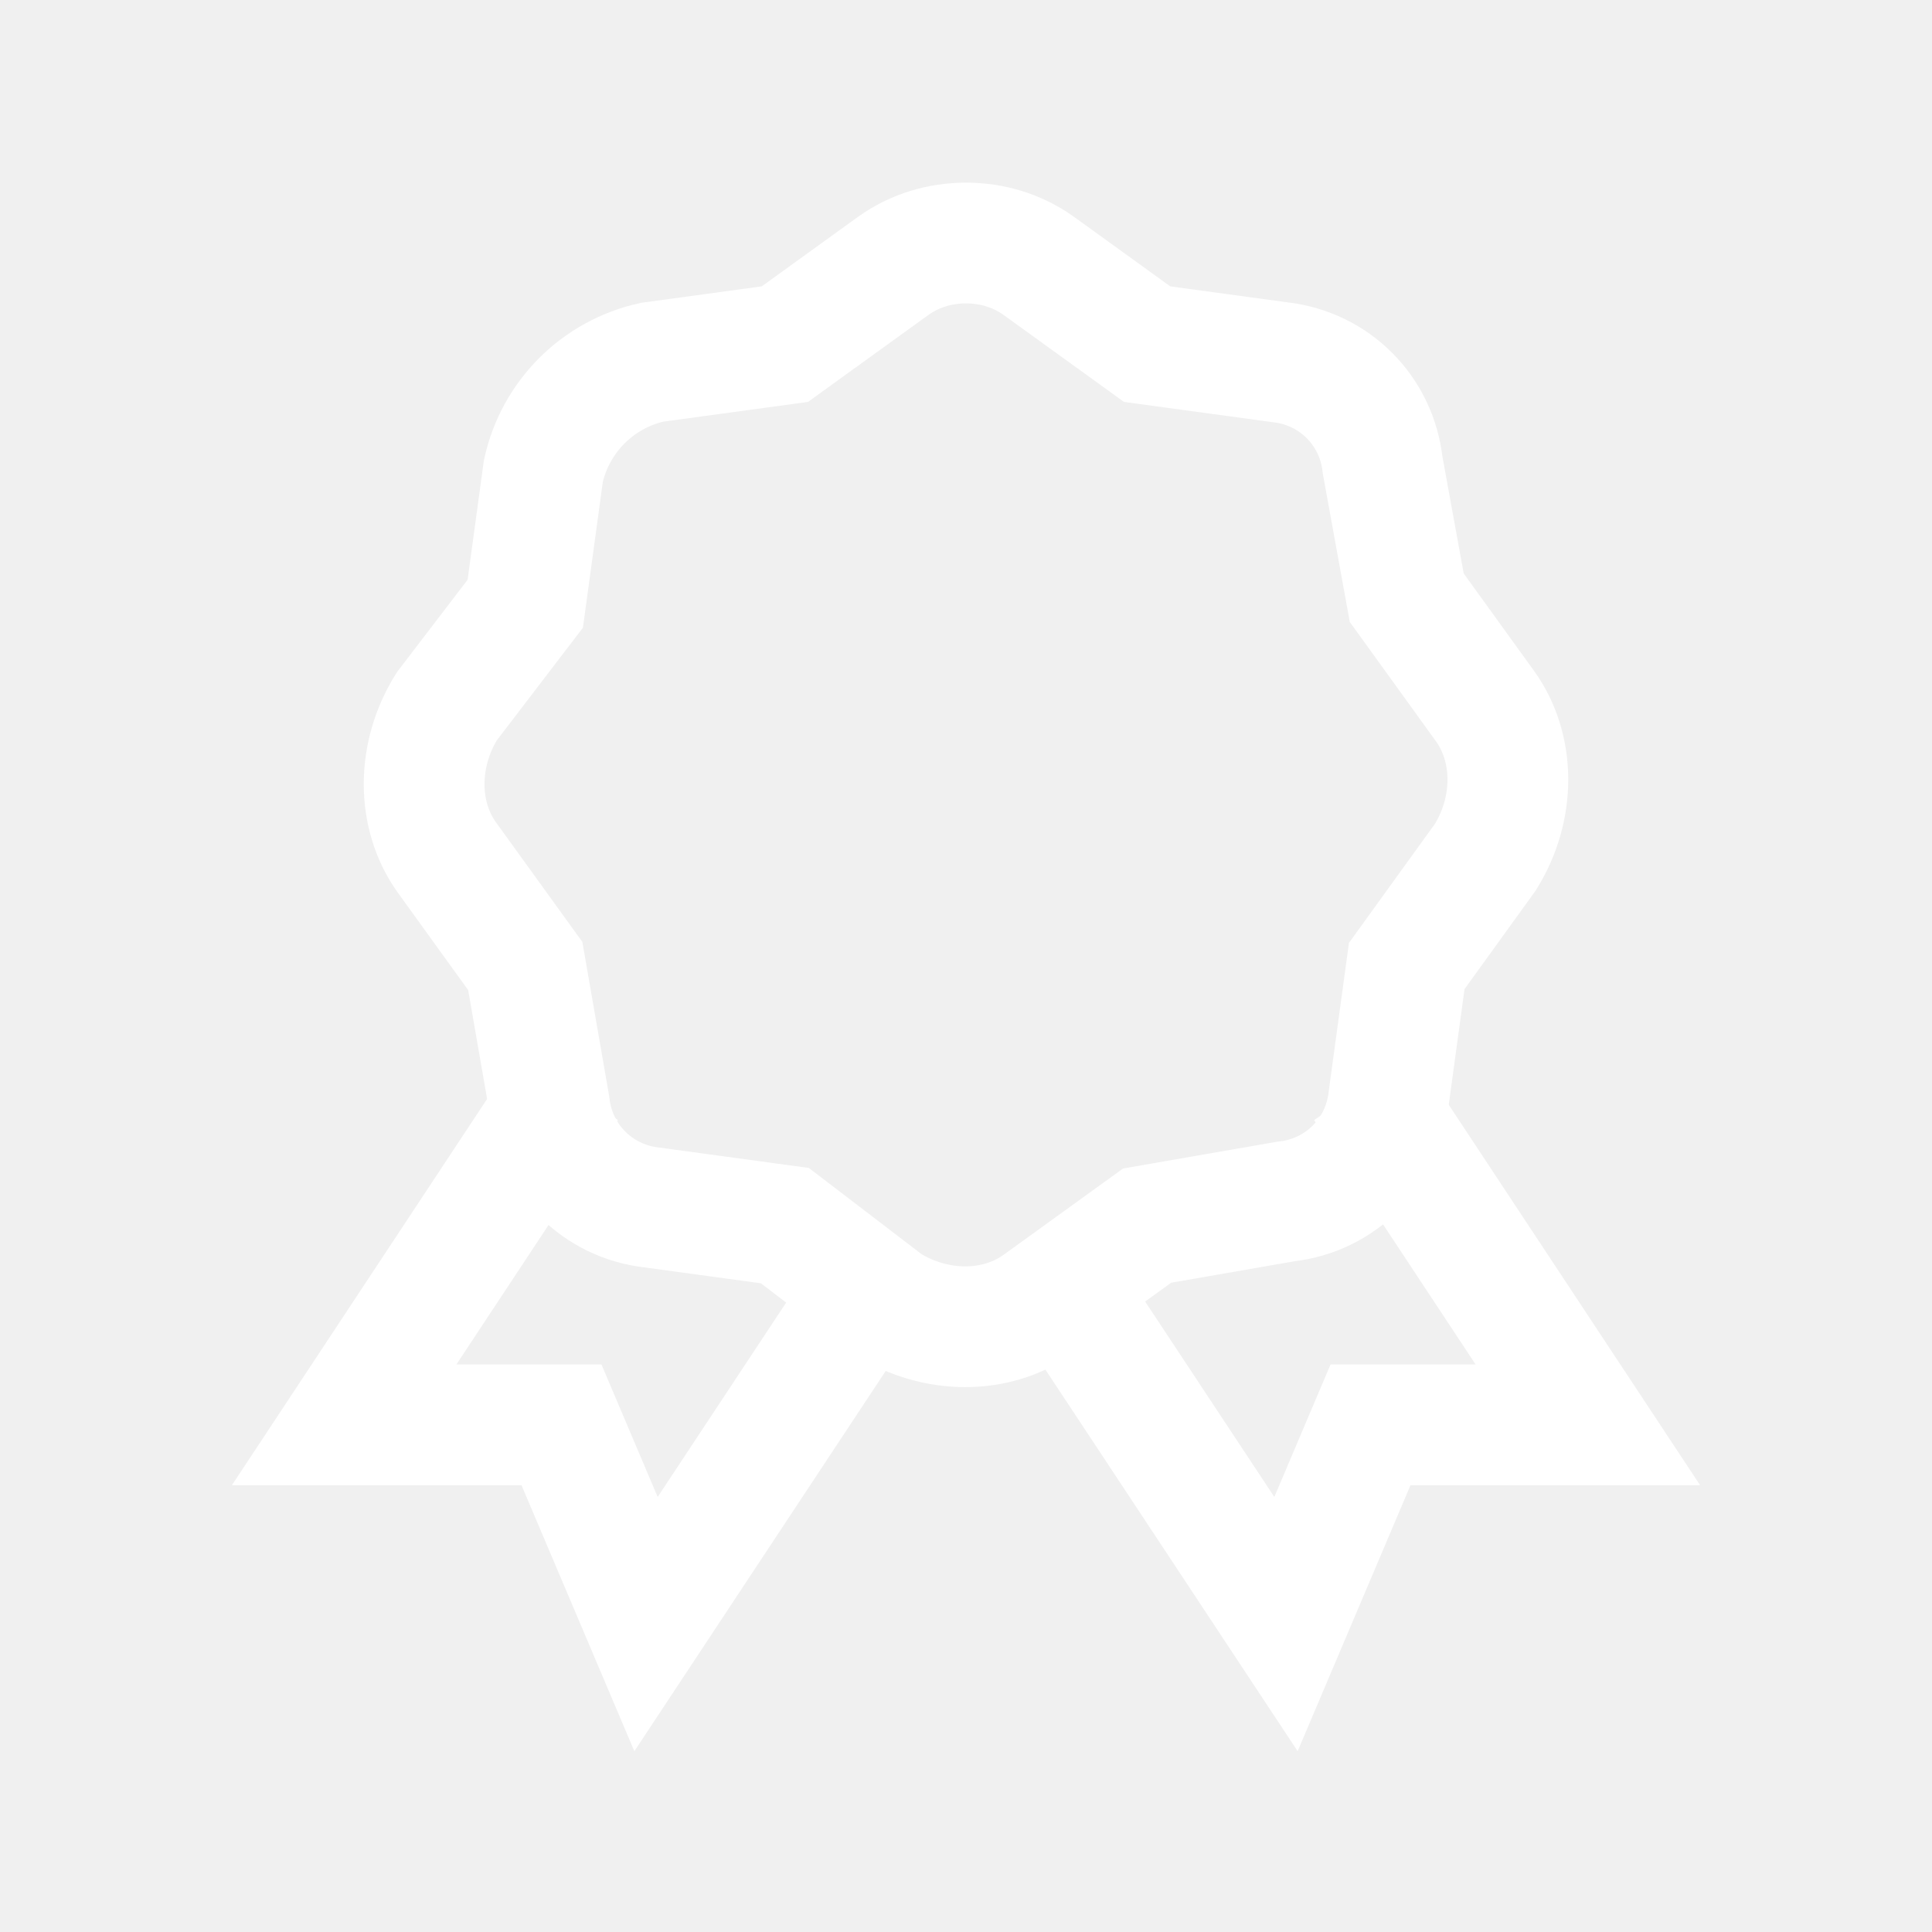
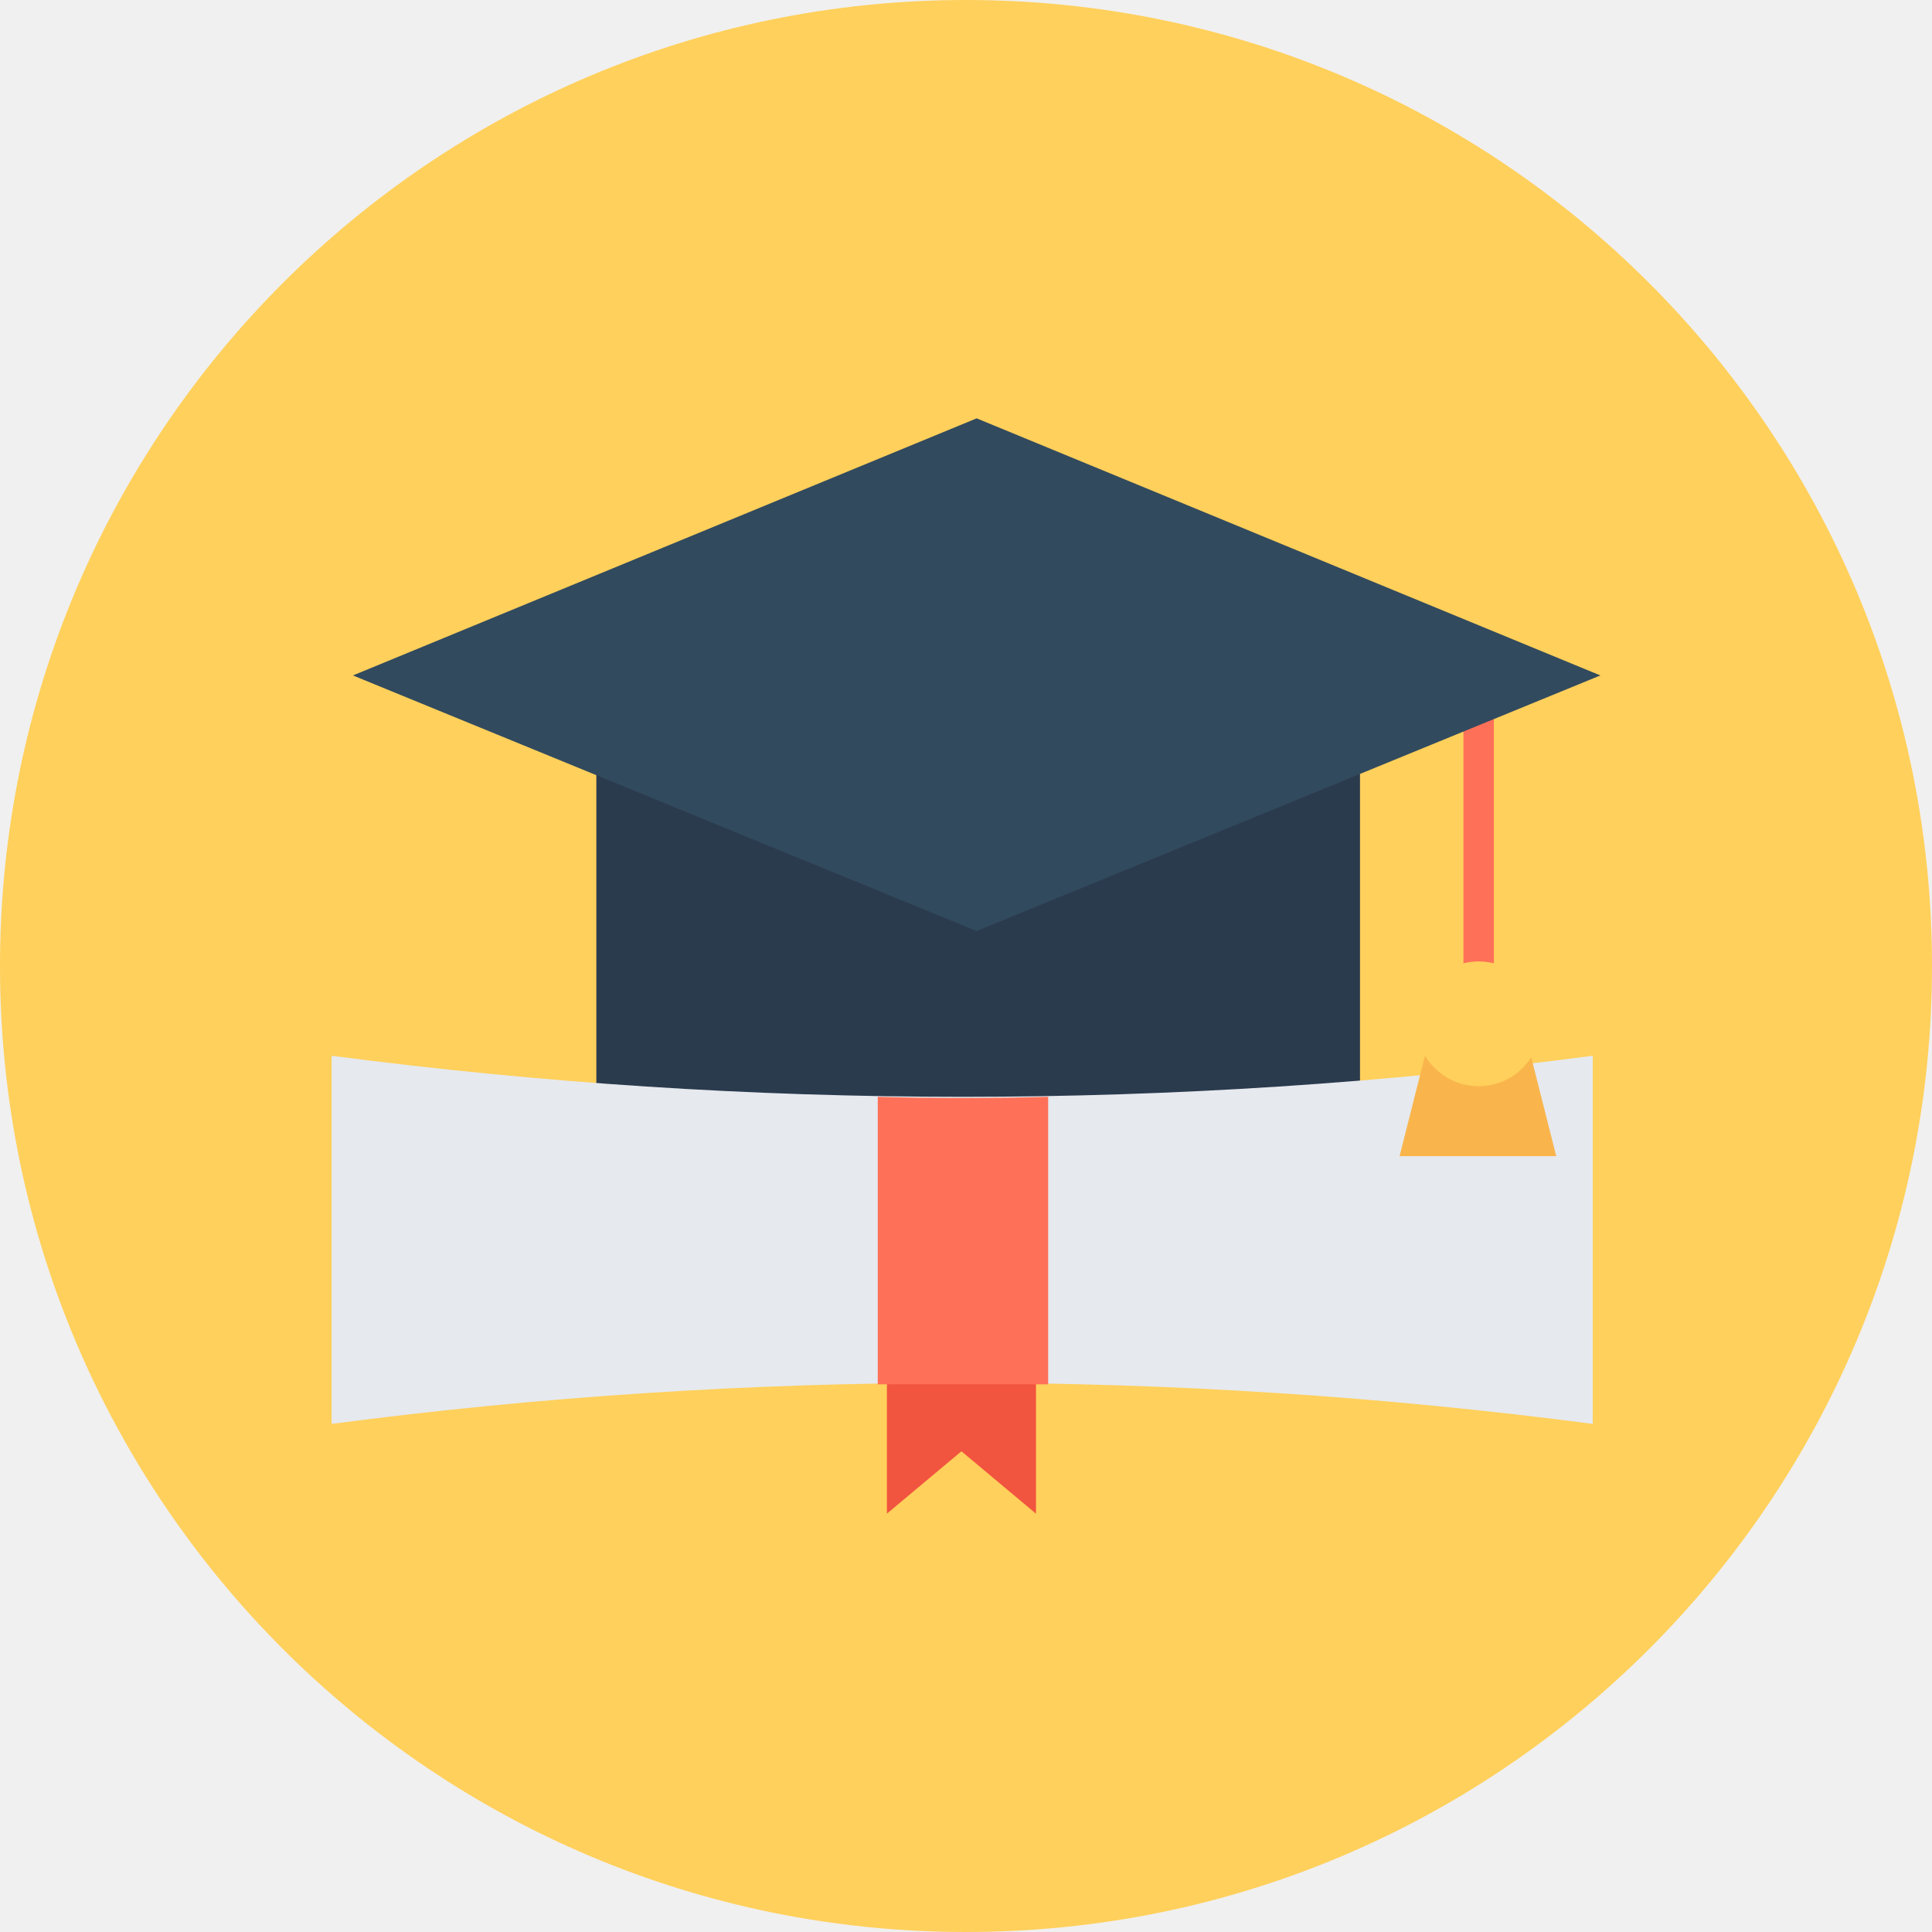
- <svg xmlns="http://www.w3.org/2000/svg" version="1.1" id="Layer_1" viewBox="0 0 32 32" enable-background="new 0 0 32 32" xml:space="preserve">
-   <polyline fill="none" stroke="#ffffff" stroke-width="2" stroke-miterlimit="10" points="17.4,21 21.3,26.9 22.7,23.6 26.3,23.6   22.6,18 " />
-   <polyline fill="none" stroke="#ffffff" stroke-width="2" stroke-miterlimit="10" points="14.6,21 10.7,26.9 9.3,23.6 5.7,23.6   9.4,18 " />
-   <path fill="none" stroke="#ffffff" stroke-width="2" stroke-miterlimit="10" d="M17.2,4.4L19,5.7L21.2,6c0.9,0.1,1.6,0.8,1.7,1.7  l0.4,2.2l1.3,1.8c0.5,0.7,0.5,1.7,0,2.5L23.3,16L23,18.2c-0.1,0.9-0.8,1.6-1.7,1.7L19,20.3l-1.8,1.3c-0.7,0.5-1.7,0.5-2.5,0L13,20.3  L10.8,20c-0.9-0.1-1.6-0.8-1.7-1.7L8.7,16l-1.3-1.8c-0.5-0.7-0.5-1.7,0-2.5L8.7,10L9,7.8C9.2,6.9,9.9,6.2,10.8,6L13,5.7l1.8-1.3  C15.5,3.9,16.5,3.9,17.2,4.4z" />
+ <svg xmlns="http://www.w3.org/2000/svg" version="1.1" id="Layer_1" viewBox="0 0 508 508" xml:space="preserve">
+   <circle style="fill:#FFD05B;" cx="254" cy="254" r="254" />
+   <path style="fill:#2B3B4E;" d="M256.8,177.6h-100v119.6c64.4-17.2,100.4,24,100.4,24s36-41.2,100.4-24V177.6H256.8z" />
+   <polygon style="fill:#F1543F;" points="252.8,349.2 233.2,349.2 233.2,398 252.8,381.6 272.4,398 272.4,349.2 " />
+   <path style="fill:#E6E9EE;" d="M418.8,277.6c-109.6,14.4-221.6,14.4-331.6,0l0,0v96.8l0,0c109.6-14.4,221.6-14.4,331.6,0l0,0V277.6  L418.8,277.6z" />
+   <path style="fill:#FF7058;" d="M275.6,288.4V364c-7.6,0-15.2,0-22.4,0c-7.6,0-15.2,0-22.4,0v-75.6  C245.6,288.8,260.4,288.8,275.6,288.4z" />
+   <polygon style="fill:#F9B54C;" points="409.2,304 368,304 376.8,269.2 400.4,269.2 " />
+   <rect x="384.8" y="177.6" style="fill:#FF7058;" width="8" height="103.2" />
+   <polygon style="fill:#324A5E;" points="256.8,110 92.8,177.6 256.8,244.8 420.8,177.6 " />
+   <circle style="fill:#FFD05B;" cx="388.8" cy="269.2" r="16.4" />
</svg>
